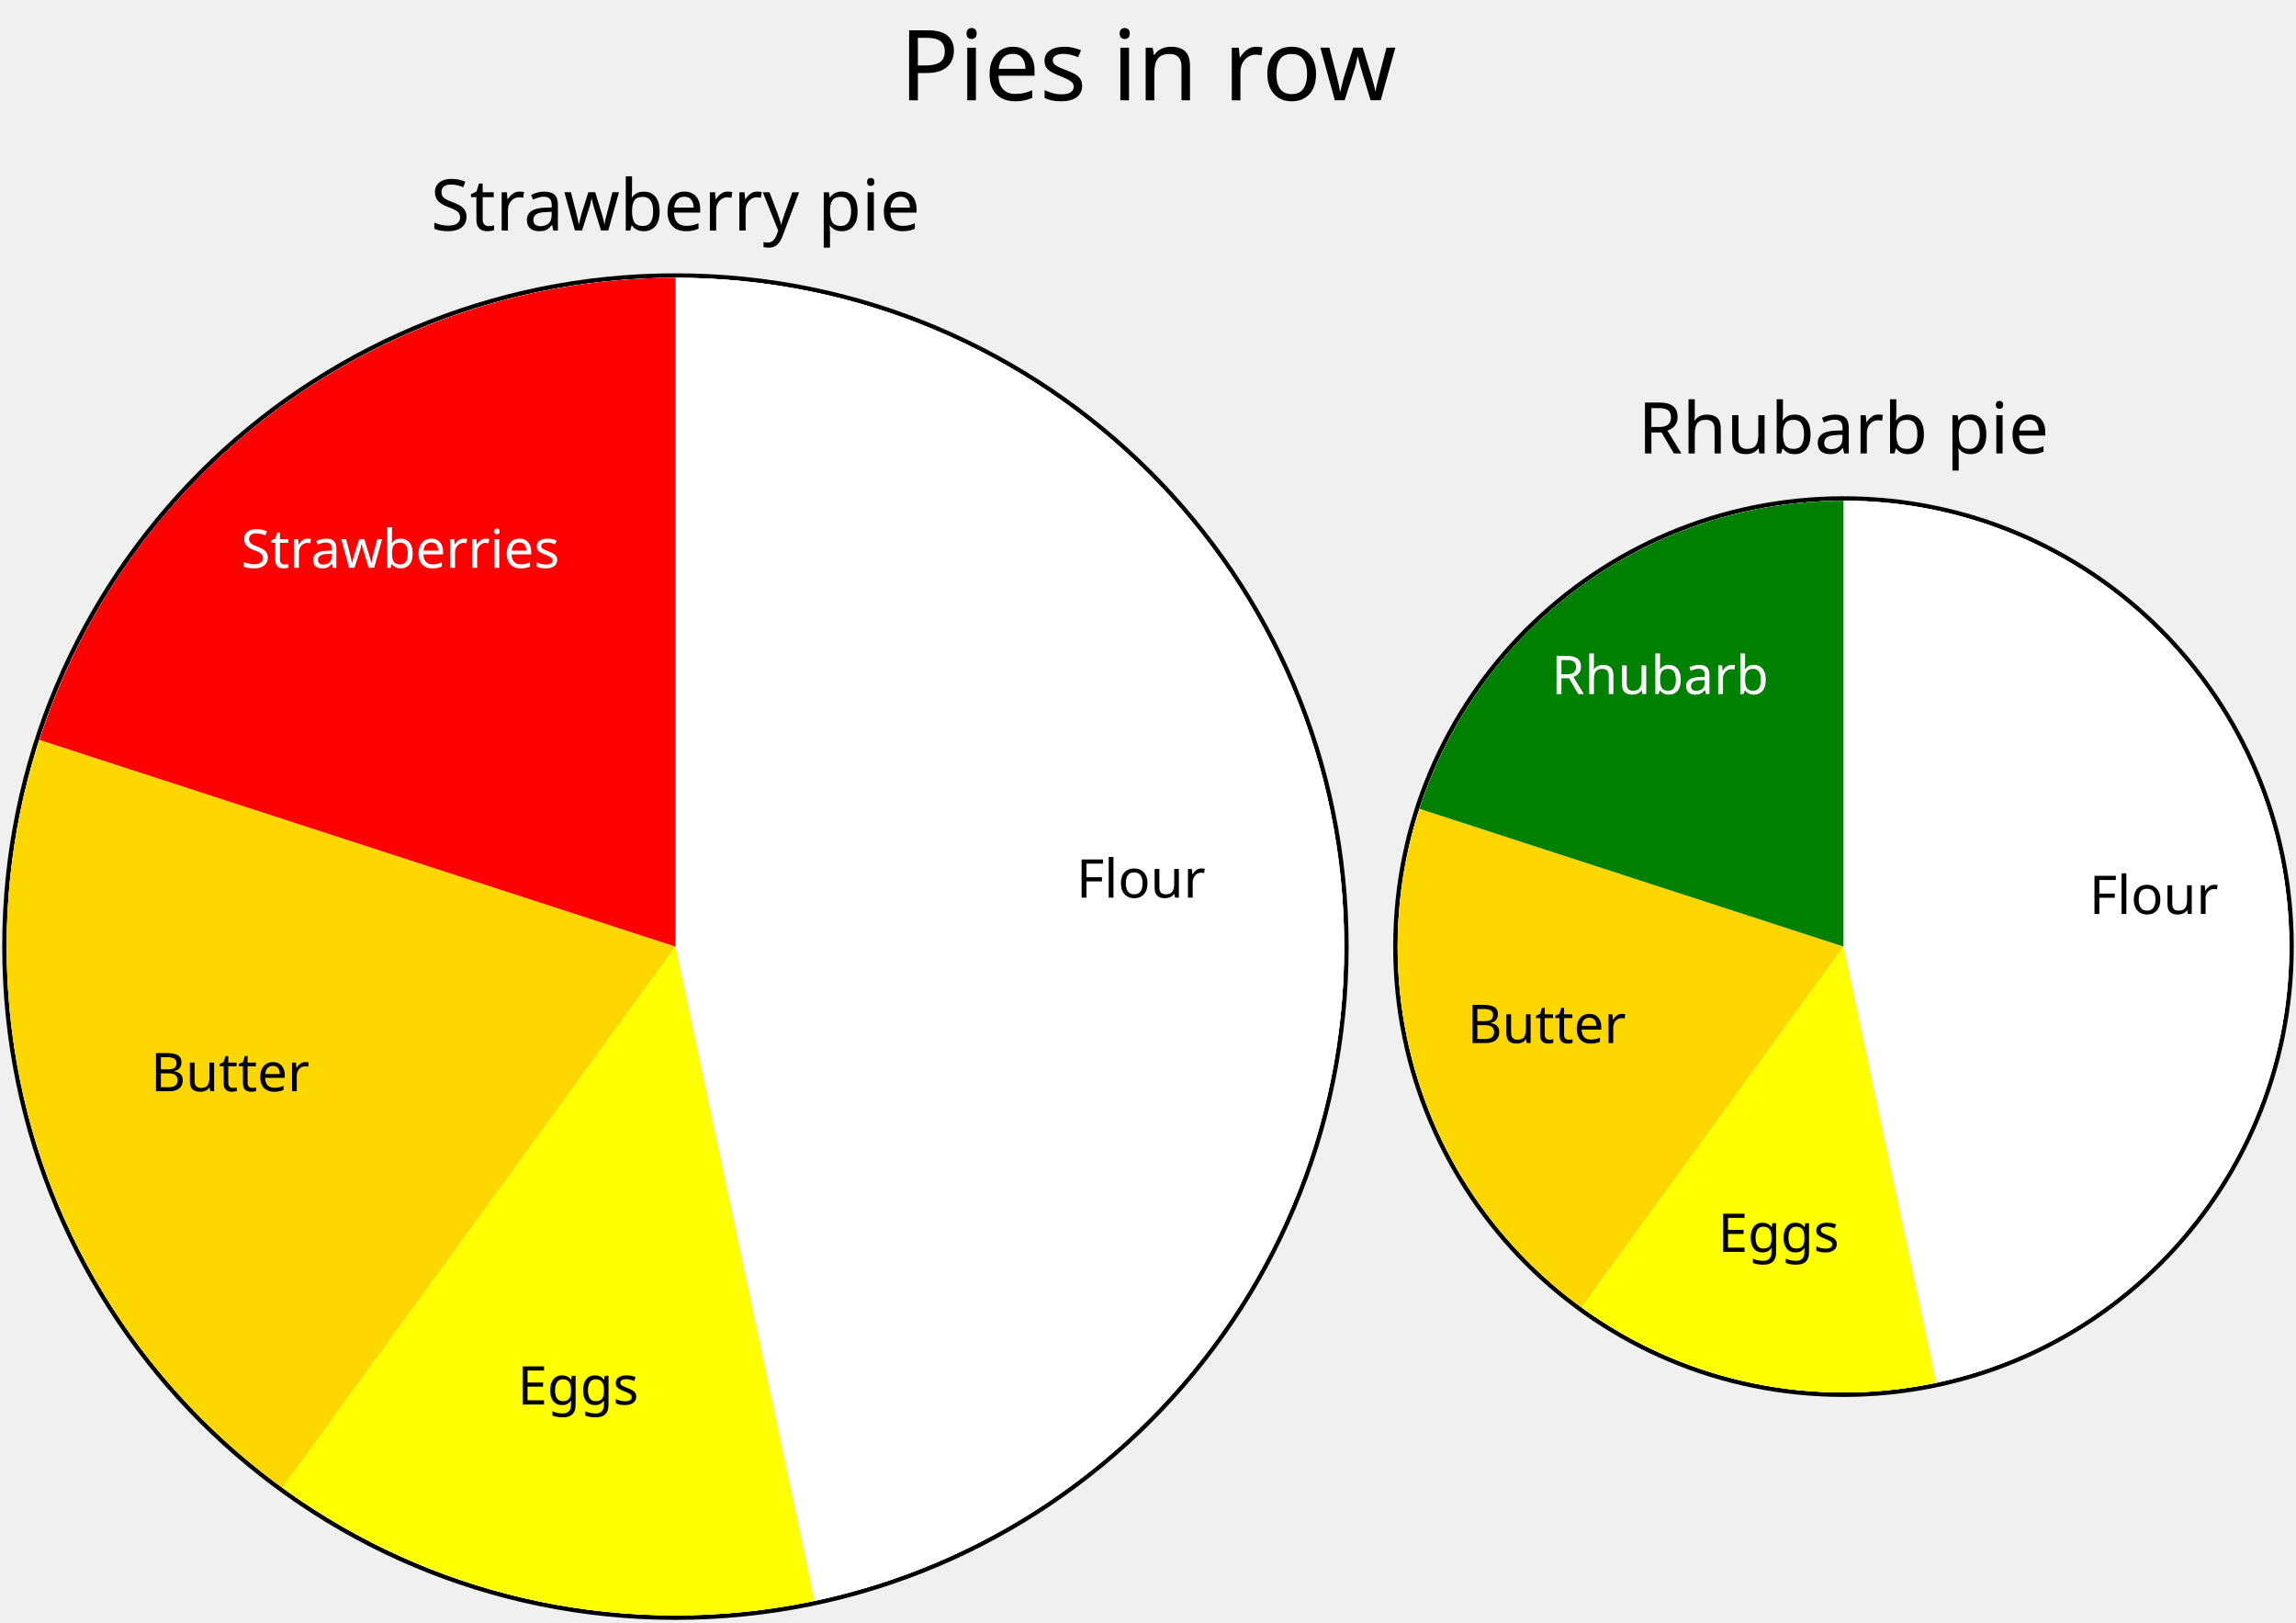
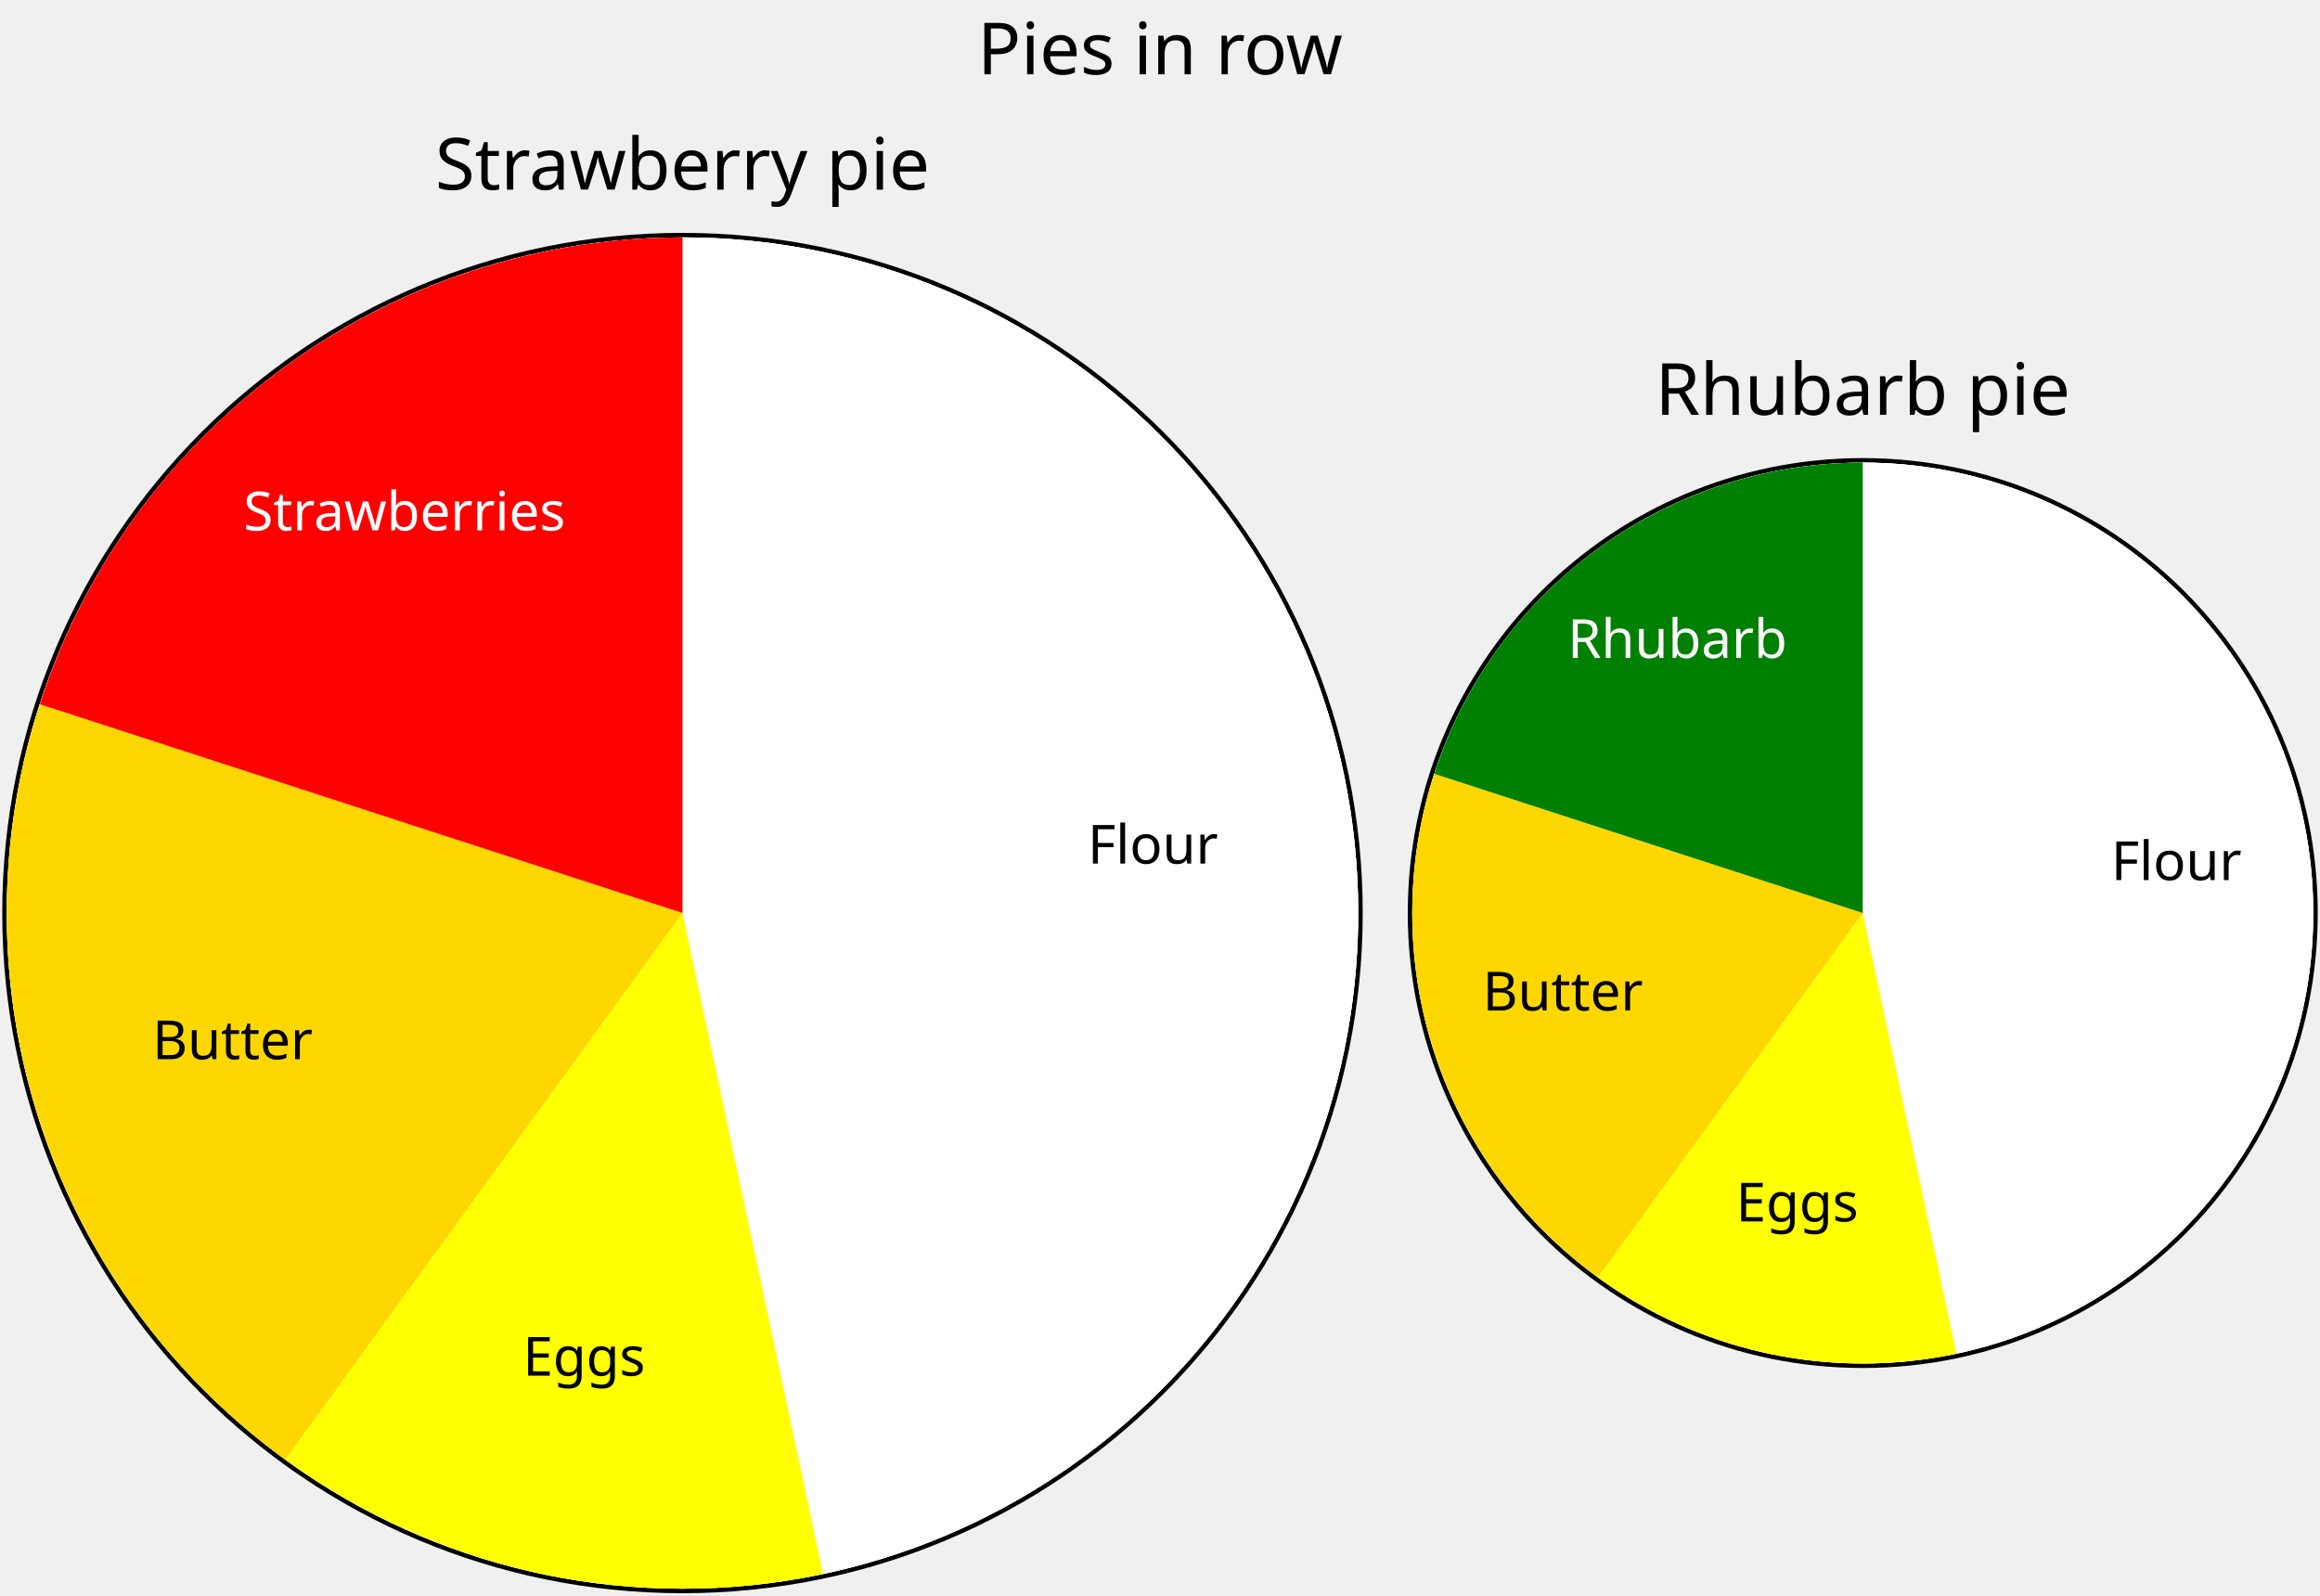
- <svg xmlns="http://www.w3.org/2000/svg" width="515" height="363.8" viewBox="0 0 515 363.8" transform="translate(0.5, 0.5)">
+ <svg xmlns="http://www.w3.org/2000/svg" width="515" height="354.2" viewBox="0 0 515 354.2" transform="translate(0.5, 0.5)">
  <g class="layout">
-     <g fill="black" font-family="sans-serif" font-size="22" text-anchor="middle" transform="translate(195.136,0)">
-       <text y="22" x="61.864">Pies in row</text>
+     <g fill="black" font-family="sans-serif" font-size="16" text-anchor="middle" transform="translate(212,0)">
+       <text y="16" x="44.992">Pies in row</text>
    </g>
-     <g transform="translate(0,35.2)">
+     <g transform="translate(0,25.6)">
      <g class="layout">
        <g fill="black" font-family="sans-serif" font-size="16" text-anchor="middle" transform="translate(91.644,0)">
          <text y="16" x="59.356">Strawberry pie</text>
        </g>
        <g transform="translate(0,25.6)">
          <g class="plot" clip-path="url(#id3)" transform="translate(151,151)">
            <circle r="150.5" stroke="black" fill="none" class="frame" stroke-width="1" />
            <defs>
              <clipPath>
                <rect x="-151" y="-151" width="302" height="302" id="id3" />
              </clipPath>
            </defs>
            <g class="graphics">
              <circle r="150.0" fill="white" />
              <path d="M 0 0 L 0 -150 A 150 150 0 0 1 31.187 146.722 Z" class="slice" fill="white" />
              <path d="M 0 0 L 31.187 146.722 A 150 150 0 0 1 -88.168 121.353 Z" class="slice" fill="yellow" />
              <path d="M 0 0 L -88.168 121.353 A 150 150 0 0 1 -142.658 -46.353 Z" class="slice" fill="gold" />
              <a href="https://en.wikipedia.org/wiki/Strawberry">
                <path d="M 0 0 L -142.658 -46.353 A 150 150 0 0 1 0 -150 Z" class="slice" fill="red" />
              </a>
            </g>
            <g class="labels" font-family="sans-serif" font-size="12" text-anchor="middle">
              <text x="104.425" y="-10.975" fill="black">Flour</text>
              <text x="-21.831" y="102.705" fill="black">Eggs</text>
              <text x="-99.861" y="32.447" fill="black">Butter</text>
              <text x="-61.717" y="-84.947" fill="white">Strawberries</text>
            </g>
          </g>
        </g>
      </g>
    </g>
-     <g transform="translate(312,85.2)">
+     <g transform="translate(312,75.6)">
      <g class="layout">
        <g fill="black" font-family="sans-serif" font-size="16" text-anchor="middle" transform="translate(51.296,0)">
          <text y="16" x="49.704">Rhubarb pie</text>
        </g>
        <g transform="translate(0,25.6)">
          <g class="plot" clip-path="url(#id4)" transform="translate(101,101)">
            <circle r="100.5" stroke="black" fill="none" class="frame" stroke-width="1" />
            <defs>
              <clipPath>
                <rect x="-101" y="-101" width="202" height="202" id="id4" />
              </clipPath>
            </defs>
            <g class="graphics">
              <circle r="100.0" fill="white" />
              <path d="M 0 0 L 0 -100 A 100 100 0 0 1 20.791 97.815 Z" class="slice" fill="white" />
              <path d="M 0 0 L 20.791 97.815 A 100 100 0 0 1 -58.779 80.902 Z" class="slice" fill="yellow" />
              <path d="M 0 0 L -58.779 80.902 A 100 100 0 0 1 -95.106 -30.902 Z" class="slice" fill="gold" />
              <a href="https://en.wikipedia.org/wiki/Rhubarb">
                <path d="M 0 0 L -95.106 -30.902 A 100 100 0 0 1 0 -100 Z" class="slice" fill="green" />
              </a>
            </g>
            <g class="labels" font-family="sans-serif" font-size="12" text-anchor="middle">
              <text x="69.617" y="-7.317" fill="black">Flour</text>
              <text x="-14.554" y="68.47" fill="black">Eggs</text>
              <text x="-66.574" y="21.631" fill="black">Butter</text>
              <text x="-41.145" y="-56.631" fill="white">Rhubarb</text>
            </g>
          </g>
        </g>
      </g>
    </g>
  </g>
</svg>
